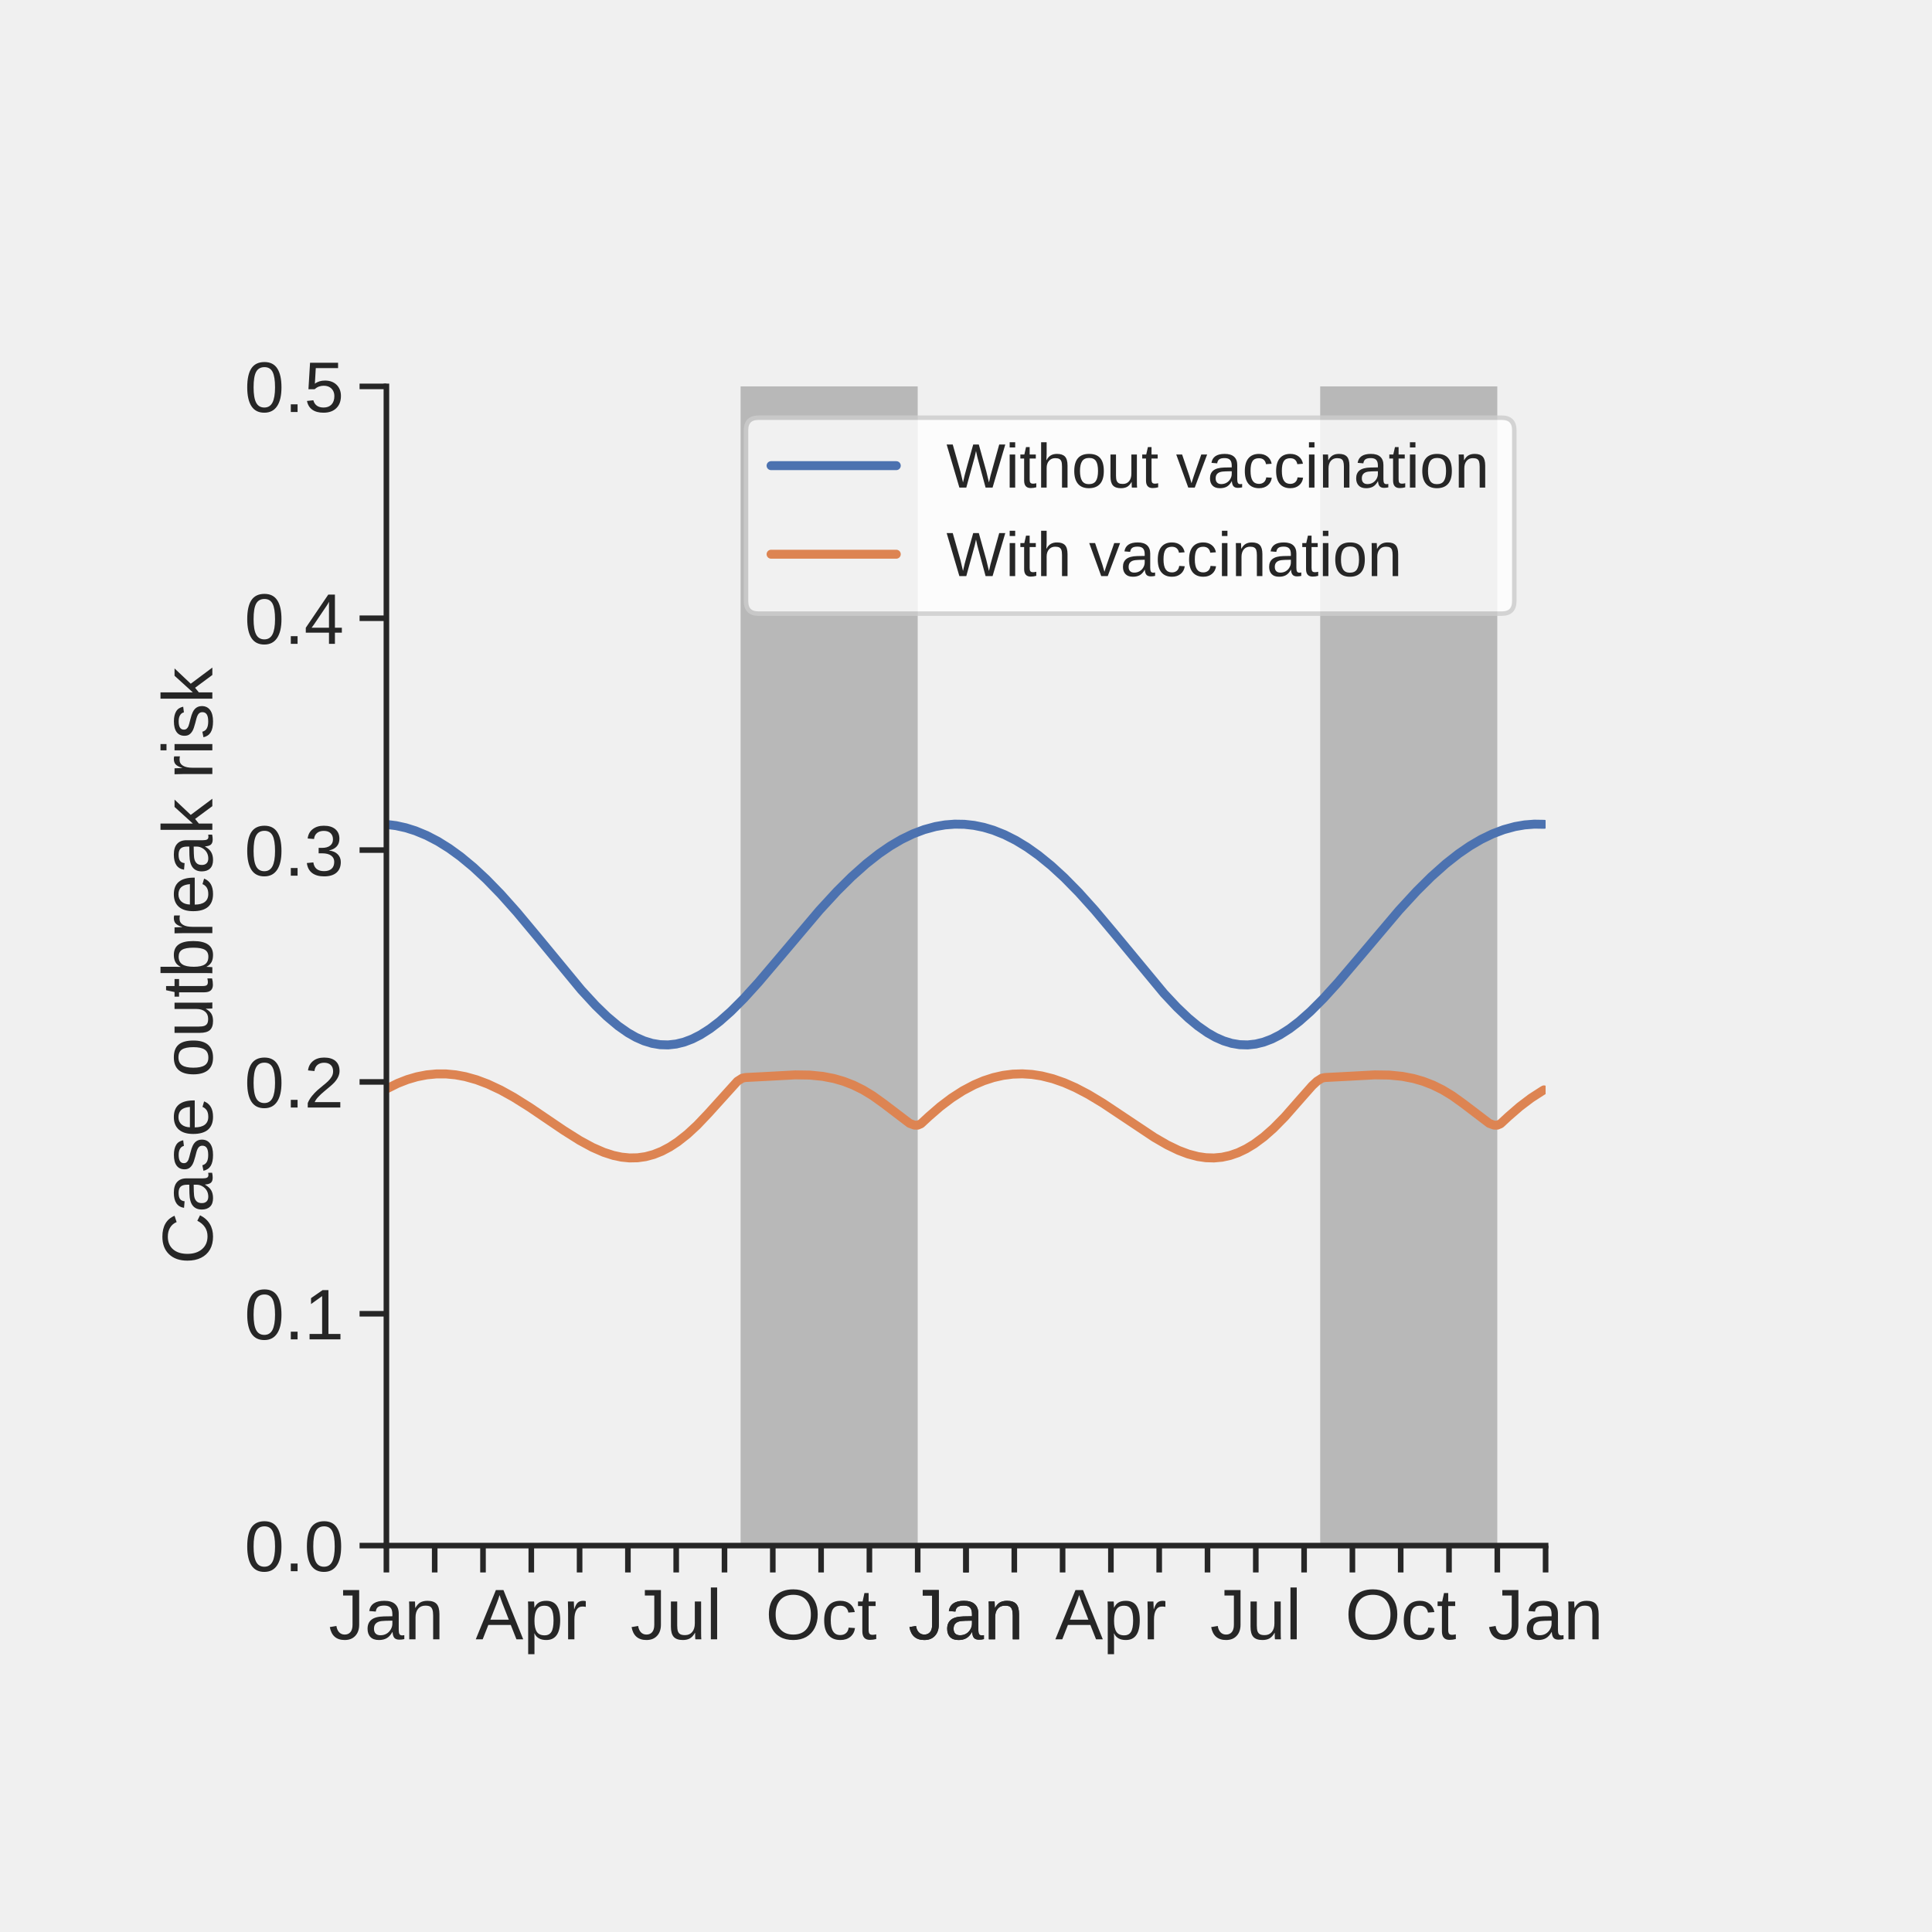
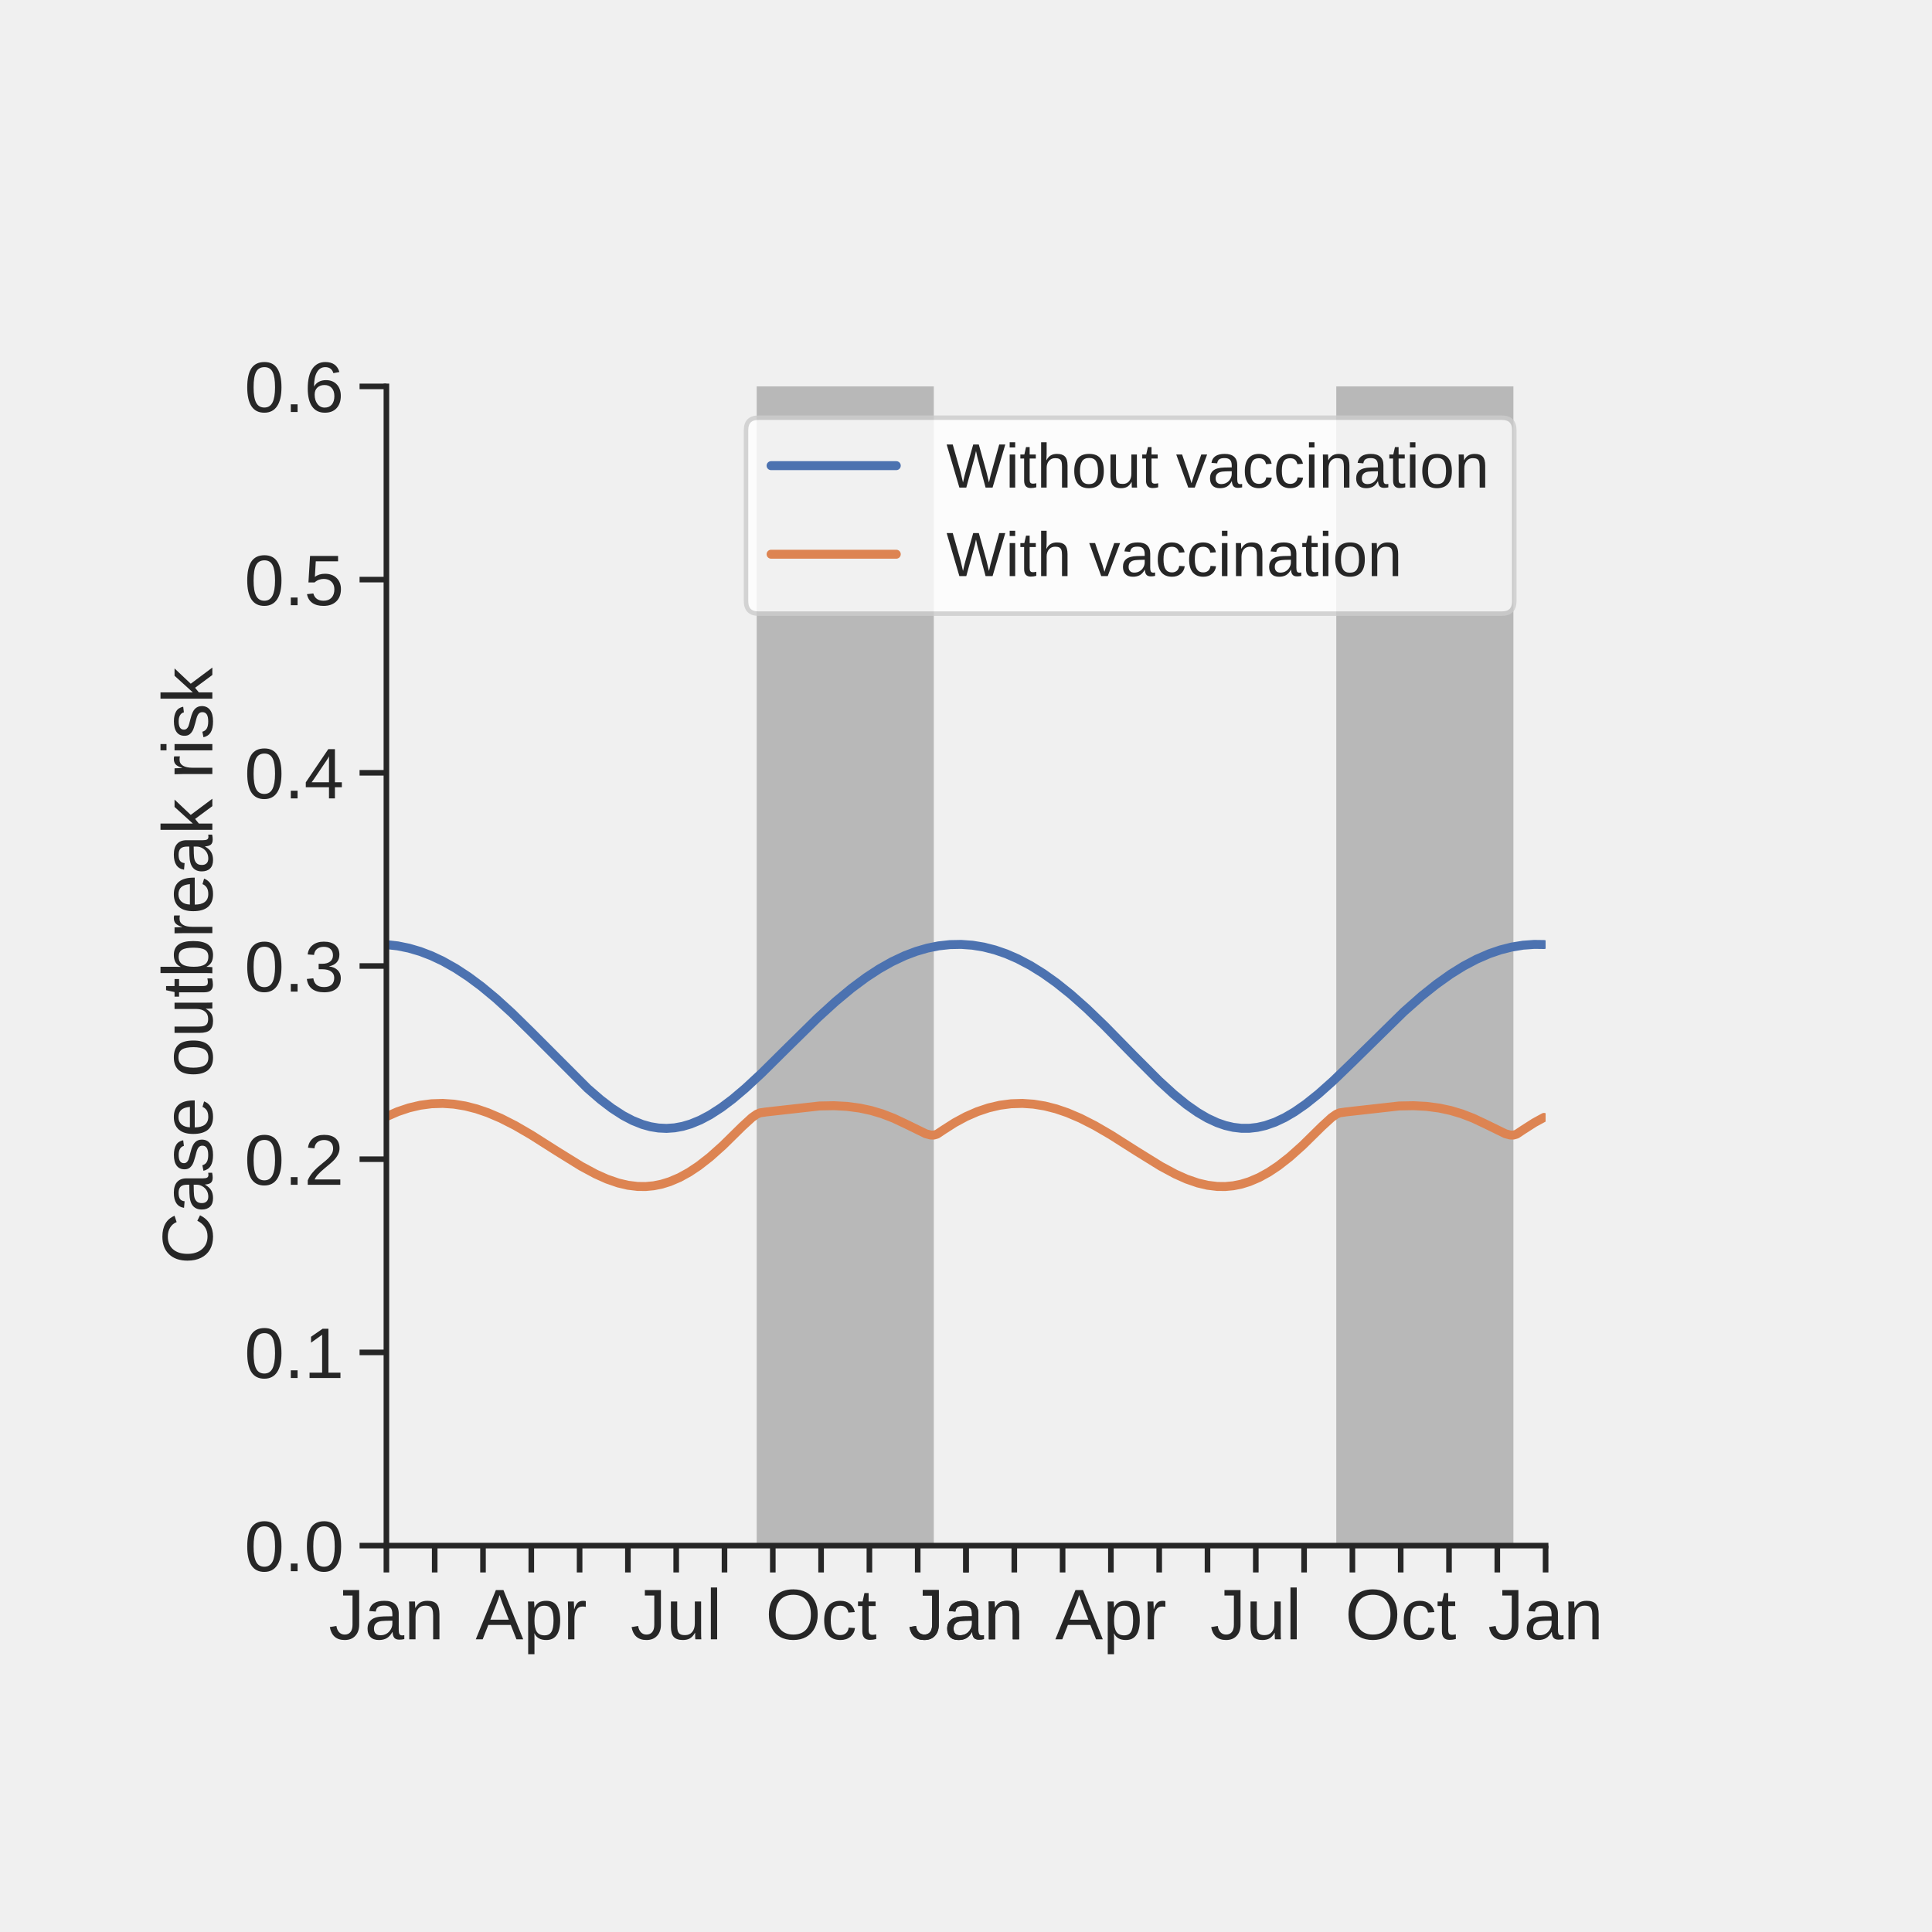
<svg xmlns="http://www.w3.org/2000/svg" xmlns:xlink="http://www.w3.org/1999/xlink" width="432pt" height="432pt" viewBox="0 0 432 432" version="1.1">
  <defs>
    <style type="text/css">*{stroke-linejoin: round; stroke-linecap: butt}</style>
  </defs>
  <g id="figure_1">
    <g id="patch_1">
      <path d="M 0 432  L 432 432  L 432 0  L 0 0  L 0 432  z " style="fill: none" />
    </g>
    <g id="axes_1">
      <g id="patch_2">
        <path d="M 86.4 345.6  L 345.6 345.6  L 345.6 86.4  L 86.4 86.4  L 86.4 345.6  z " style="fill: none" />
      </g>
      <g id="matplotlib.axis_1">
        <g id="xtick_1">
          <g id="line2d_1">
            <defs>
-               <path id="m3dc0d1cad6" d="M 0 0  L 0 6  " style="stroke: #262626; stroke-width: 1.25" />
+               <path id="m0ba35dffe3" d="M 0 0  L 0 6  " style="stroke: #262626; stroke-width: 1.25" />
            </defs>
            <g>
-               <use xlink:href="#m3dc0d1cad6" x="86.4" y="345.6" style="fill: #262626; stroke: #262626; stroke-width: 1.25" />
+               <use xlink:href="#m0ba35dffe3" x="86.4" y="345.6" style="fill: #262626; stroke: #262626; stroke-width: 1.25" />
            </g>
          </g>
          <g id="text_1">
            <text style="fill: #262626; font: 16px 'Arial', 'DejaVu Sans', 'Liberation Sans', 'Bitstream Vera Sans', sans-serif; text-anchor: middle" x="86.4" y="366.553" transform="rotate(-0 86.4 366.5525)">Jan</text>
          </g>
        </g>
        <g id="xtick_2">
          <g id="line2d_2">
            <g>
-               <use xlink:href="#m3dc0d1cad6" x="97.2" y="345.6" style="fill: #262626; stroke: #262626; stroke-width: 1.25" />
+               <use xlink:href="#m0ba35dffe3" x="97.2" y="345.6" style="fill: #262626; stroke: #262626; stroke-width: 1.25" />
            </g>
          </g>
        </g>
        <g id="xtick_3">
          <g id="line2d_3">
            <g>
-               <use xlink:href="#m3dc0d1cad6" x="108" y="345.6" style="fill: #262626; stroke: #262626; stroke-width: 1.25" />
+               <use xlink:href="#m0ba35dffe3" x="108" y="345.6" style="fill: #262626; stroke: #262626; stroke-width: 1.25" />
            </g>
          </g>
        </g>
        <g id="xtick_4">
          <g id="line2d_4">
            <g>
-               <use xlink:href="#m3dc0d1cad6" x="118.8" y="345.6" style="fill: #262626; stroke: #262626; stroke-width: 1.25" />
+               <use xlink:href="#m0ba35dffe3" x="118.8" y="345.6" style="fill: #262626; stroke: #262626; stroke-width: 1.25" />
            </g>
          </g>
          <g id="text_2">
            <text style="fill: #262626; font: 16px 'Arial', 'DejaVu Sans', 'Liberation Sans', 'Bitstream Vera Sans', sans-serif; text-anchor: middle" x="118.8" y="366.553" transform="rotate(-0 118.8 366.5525)">Apr</text>
          </g>
        </g>
        <g id="xtick_5">
          <g id="line2d_5">
            <g>
-               <use xlink:href="#m3dc0d1cad6" x="129.6" y="345.6" style="fill: #262626; stroke: #262626; stroke-width: 1.25" />
+               <use xlink:href="#m0ba35dffe3" x="129.6" y="345.6" style="fill: #262626; stroke: #262626; stroke-width: 1.25" />
            </g>
          </g>
        </g>
        <g id="xtick_6">
          <g id="line2d_6">
            <g>
-               <use xlink:href="#m3dc0d1cad6" x="140.4" y="345.6" style="fill: #262626; stroke: #262626; stroke-width: 1.25" />
+               <use xlink:href="#m0ba35dffe3" x="140.4" y="345.6" style="fill: #262626; stroke: #262626; stroke-width: 1.25" />
            </g>
          </g>
        </g>
        <g id="xtick_7">
          <g id="line2d_7">
            <g>
-               <use xlink:href="#m3dc0d1cad6" x="151.2" y="345.6" style="fill: #262626; stroke: #262626; stroke-width: 1.25" />
+               <use xlink:href="#m0ba35dffe3" x="151.2" y="345.6" style="fill: #262626; stroke: #262626; stroke-width: 1.25" />
            </g>
          </g>
          <g id="text_3">
            <text style="fill: #262626; font: 16px 'Arial', 'DejaVu Sans', 'Liberation Sans', 'Bitstream Vera Sans', sans-serif; text-anchor: middle" x="151.2" y="366.553" transform="rotate(-0 151.2 366.5525)">Jul</text>
          </g>
        </g>
        <g id="xtick_8">
          <g id="line2d_8">
            <g>
-               <use xlink:href="#m3dc0d1cad6" x="162" y="345.6" style="fill: #262626; stroke: #262626; stroke-width: 1.25" />
+               <use xlink:href="#m0ba35dffe3" x="162" y="345.6" style="fill: #262626; stroke: #262626; stroke-width: 1.25" />
            </g>
          </g>
        </g>
        <g id="xtick_9">
          <g id="line2d_9">
            <g>
-               <use xlink:href="#m3dc0d1cad6" x="172.8" y="345.6" style="fill: #262626; stroke: #262626; stroke-width: 1.25" />
+               <use xlink:href="#m0ba35dffe3" x="172.8" y="345.6" style="fill: #262626; stroke: #262626; stroke-width: 1.25" />
            </g>
          </g>
        </g>
        <g id="xtick_10">
          <g id="line2d_10">
            <g>
-               <use xlink:href="#m3dc0d1cad6" x="183.6" y="345.6" style="fill: #262626; stroke: #262626; stroke-width: 1.25" />
+               <use xlink:href="#m0ba35dffe3" x="183.6" y="345.6" style="fill: #262626; stroke: #262626; stroke-width: 1.25" />
            </g>
          </g>
          <g id="text_4">
            <text style="fill: #262626; font: 16px 'Arial', 'DejaVu Sans', 'Liberation Sans', 'Bitstream Vera Sans', sans-serif; text-anchor: middle" x="183.6" y="366.553" transform="rotate(-0 183.6 366.5525)">Oct</text>
          </g>
        </g>
        <g id="xtick_11">
          <g id="line2d_11">
            <g>
-               <use xlink:href="#m3dc0d1cad6" x="194.4" y="345.6" style="fill: #262626; stroke: #262626; stroke-width: 1.25" />
+               <use xlink:href="#m0ba35dffe3" x="194.4" y="345.6" style="fill: #262626; stroke: #262626; stroke-width: 1.25" />
            </g>
          </g>
        </g>
        <g id="xtick_12">
          <g id="line2d_12">
            <g>
-               <use xlink:href="#m3dc0d1cad6" x="205.2" y="345.6" style="fill: #262626; stroke: #262626; stroke-width: 1.25" />
+               <use xlink:href="#m0ba35dffe3" x="205.2" y="345.6" style="fill: #262626; stroke: #262626; stroke-width: 1.25" />
            </g>
          </g>
        </g>
        <g id="xtick_13">
          <g id="line2d_13">
            <g>
-               <use xlink:href="#m3dc0d1cad6" x="216" y="345.6" style="fill: #262626; stroke: #262626; stroke-width: 1.25" />
+               <use xlink:href="#m0ba35dffe3" x="216" y="345.6" style="fill: #262626; stroke: #262626; stroke-width: 1.25" />
            </g>
          </g>
          <g id="text_5">
            <text style="fill: #262626; font: 16px 'Arial', 'DejaVu Sans', 'Liberation Sans', 'Bitstream Vera Sans', sans-serif; text-anchor: middle" x="216" y="366.553" transform="rotate(-0 216 366.5525)">Jan</text>
          </g>
        </g>
        <g id="xtick_14">
          <g id="line2d_14">
            <g>
-               <use xlink:href="#m3dc0d1cad6" x="216" y="345.6" style="fill: #262626; stroke: #262626; stroke-width: 1.25" />
+               <use xlink:href="#m0ba35dffe3" x="216" y="345.6" style="fill: #262626; stroke: #262626; stroke-width: 1.25" />
            </g>
          </g>
          <g id="text_6">
            <text style="fill: #262626; font: 16px 'Arial', 'DejaVu Sans', 'Liberation Sans', 'Bitstream Vera Sans', sans-serif; text-anchor: middle" x="216" y="366.553" transform="rotate(-0 216 366.5525)">Jan</text>
          </g>
        </g>
        <g id="xtick_15">
          <g id="line2d_15">
            <g>
-               <use xlink:href="#m3dc0d1cad6" x="226.8" y="345.6" style="fill: #262626; stroke: #262626; stroke-width: 1.25" />
+               <use xlink:href="#m0ba35dffe3" x="226.8" y="345.6" style="fill: #262626; stroke: #262626; stroke-width: 1.25" />
            </g>
          </g>
        </g>
        <g id="xtick_16">
          <g id="line2d_16">
            <g>
-               <use xlink:href="#m3dc0d1cad6" x="237.6" y="345.6" style="fill: #262626; stroke: #262626; stroke-width: 1.25" />
+               <use xlink:href="#m0ba35dffe3" x="237.6" y="345.6" style="fill: #262626; stroke: #262626; stroke-width: 1.25" />
            </g>
          </g>
        </g>
        <g id="xtick_17">
          <g id="line2d_17">
            <g>
-               <use xlink:href="#m3dc0d1cad6" x="248.4" y="345.6" style="fill: #262626; stroke: #262626; stroke-width: 1.25" />
+               <use xlink:href="#m0ba35dffe3" x="248.4" y="345.6" style="fill: #262626; stroke: #262626; stroke-width: 1.25" />
            </g>
          </g>
          <g id="text_7">
            <text style="fill: #262626; font: 16px 'Arial', 'DejaVu Sans', 'Liberation Sans', 'Bitstream Vera Sans', sans-serif; text-anchor: middle" x="248.4" y="366.553" transform="rotate(-0 248.4 366.5525)">Apr</text>
          </g>
        </g>
        <g id="xtick_18">
          <g id="line2d_18">
            <g>
-               <use xlink:href="#m3dc0d1cad6" x="259.2" y="345.6" style="fill: #262626; stroke: #262626; stroke-width: 1.25" />
+               <use xlink:href="#m0ba35dffe3" x="259.2" y="345.6" style="fill: #262626; stroke: #262626; stroke-width: 1.25" />
            </g>
          </g>
        </g>
        <g id="xtick_19">
          <g id="line2d_19">
            <g>
-               <use xlink:href="#m3dc0d1cad6" x="270" y="345.6" style="fill: #262626; stroke: #262626; stroke-width: 1.25" />
+               <use xlink:href="#m0ba35dffe3" x="270" y="345.6" style="fill: #262626; stroke: #262626; stroke-width: 1.25" />
            </g>
          </g>
        </g>
        <g id="xtick_20">
          <g id="line2d_20">
            <g>
-               <use xlink:href="#m3dc0d1cad6" x="280.8" y="345.6" style="fill: #262626; stroke: #262626; stroke-width: 1.25" />
+               <use xlink:href="#m0ba35dffe3" x="280.8" y="345.6" style="fill: #262626; stroke: #262626; stroke-width: 1.25" />
            </g>
          </g>
          <g id="text_8">
            <text style="fill: #262626; font: 16px 'Arial', 'DejaVu Sans', 'Liberation Sans', 'Bitstream Vera Sans', sans-serif; text-anchor: middle" x="280.8" y="366.553" transform="rotate(-0 280.8 366.5525)">Jul</text>
          </g>
        </g>
        <g id="xtick_21">
          <g id="line2d_21">
            <g>
-               <use xlink:href="#m3dc0d1cad6" x="291.6" y="345.6" style="fill: #262626; stroke: #262626; stroke-width: 1.25" />
+               <use xlink:href="#m0ba35dffe3" x="291.6" y="345.6" style="fill: #262626; stroke: #262626; stroke-width: 1.25" />
            </g>
          </g>
        </g>
        <g id="xtick_22">
          <g id="line2d_22">
            <g>
-               <use xlink:href="#m3dc0d1cad6" x="302.4" y="345.6" style="fill: #262626; stroke: #262626; stroke-width: 1.25" />
+               <use xlink:href="#m0ba35dffe3" x="302.4" y="345.6" style="fill: #262626; stroke: #262626; stroke-width: 1.25" />
            </g>
          </g>
        </g>
        <g id="xtick_23">
          <g id="line2d_23">
            <g>
-               <use xlink:href="#m3dc0d1cad6" x="313.2" y="345.6" style="fill: #262626; stroke: #262626; stroke-width: 1.25" />
+               <use xlink:href="#m0ba35dffe3" x="313.2" y="345.6" style="fill: #262626; stroke: #262626; stroke-width: 1.25" />
            </g>
          </g>
          <g id="text_9">
            <text style="fill: #262626; font: 16px 'Arial', 'DejaVu Sans', 'Liberation Sans', 'Bitstream Vera Sans', sans-serif; text-anchor: middle" x="313.2" y="366.553" transform="rotate(-0 313.2 366.5525)">Oct</text>
          </g>
        </g>
        <g id="xtick_24">
          <g id="line2d_24">
            <g>
-               <use xlink:href="#m3dc0d1cad6" x="324" y="345.6" style="fill: #262626; stroke: #262626; stroke-width: 1.25" />
+               <use xlink:href="#m0ba35dffe3" x="324" y="345.6" style="fill: #262626; stroke: #262626; stroke-width: 1.25" />
            </g>
          </g>
        </g>
        <g id="xtick_25">
          <g id="line2d_25">
            <g>
-               <use xlink:href="#m3dc0d1cad6" x="334.8" y="345.6" style="fill: #262626; stroke: #262626; stroke-width: 1.25" />
+               <use xlink:href="#m0ba35dffe3" x="334.8" y="345.6" style="fill: #262626; stroke: #262626; stroke-width: 1.25" />
            </g>
          </g>
        </g>
        <g id="xtick_26">
          <g id="line2d_26">
            <g>
-               <use xlink:href="#m3dc0d1cad6" x="345.6" y="345.6" style="fill: #262626; stroke: #262626; stroke-width: 1.25" />
+               <use xlink:href="#m0ba35dffe3" x="345.6" y="345.6" style="fill: #262626; stroke: #262626; stroke-width: 1.25" />
            </g>
          </g>
          <g id="text_10">
            <text style="fill: #262626; font: 16px 'Arial', 'DejaVu Sans', 'Liberation Sans', 'Bitstream Vera Sans', sans-serif; text-anchor: middle" x="345.6" y="366.553" transform="rotate(-0 345.6 366.5525)">Jan</text>
          </g>
        </g>
        <g id="text_11">
          <text style="fill: #262626; font: 16px 'Arial', 'DejaVu Sans', 'Liberation Sans', 'Bitstream Vera Sans', sans-serif; text-anchor: middle" x="216" y="385.185" transform="rotate(-0 216 385.185)"> </text>
        </g>
      </g>
      <g id="matplotlib.axis_2">
        <g id="ytick_1">
          <g id="line2d_27">
            <defs>
-               <path id="m53c6627543" d="M 0 0  L -6 0  " style="stroke: #262626; stroke-width: 1.25" />
+               <path id="m73443c0eb0" d="M 0 0  L -6 0  " style="stroke: #262626; stroke-width: 1.25" />
            </defs>
            <g>
-               <use xlink:href="#m53c6627543" x="86.4" y="345.6" style="fill: #262626; stroke: #262626; stroke-width: 1.25" />
+               <use xlink:href="#m73443c0eb0" x="86.4" y="345.6" style="fill: #262626; stroke: #262626; stroke-width: 1.25" />
            </g>
          </g>
          <g id="text_12">
            <text style="fill: #262626; font: 16px 'Arial', 'DejaVu Sans', 'Liberation Sans', 'Bitstream Vera Sans', sans-serif; text-anchor: end" x="76.9" y="351.326" transform="rotate(-0 76.9 351.3263)">0.0</text>
          </g>
        </g>
        <g id="ytick_2">
          <g id="line2d_28">
            <g>
-               <use xlink:href="#m53c6627543" x="86.4" y="293.76" style="fill: #262626; stroke: #262626; stroke-width: 1.25" />
+               <use xlink:href="#m73443c0eb0" x="86.4" y="302.4" style="fill: #262626; stroke: #262626; stroke-width: 1.25" />
            </g>
          </g>
          <g id="text_13">
-             <text style="fill: #262626; font: 16px 'Arial', 'DejaVu Sans', 'Liberation Sans', 'Bitstream Vera Sans', sans-serif; text-anchor: end" x="76.9" y="299.486" transform="rotate(-0 76.9 299.4862)">0.1</text>
+             <text style="fill: #262626; font: 16px 'Arial', 'DejaVu Sans', 'Liberation Sans', 'Bitstream Vera Sans', sans-serif; text-anchor: end" x="76.9" y="308.126" transform="rotate(-0 76.9 308.1263)">0.1</text>
          </g>
        </g>
        <g id="ytick_3">
          <g id="line2d_29">
            <g>
-               <use xlink:href="#m53c6627543" x="86.4" y="241.92" style="fill: #262626; stroke: #262626; stroke-width: 1.25" />
+               <use xlink:href="#m73443c0eb0" x="86.4" y="259.2" style="fill: #262626; stroke: #262626; stroke-width: 1.25" />
            </g>
          </g>
          <g id="text_14">
-             <text style="fill: #262626; font: 16px 'Arial', 'DejaVu Sans', 'Liberation Sans', 'Bitstream Vera Sans', sans-serif; text-anchor: end" x="76.9" y="247.646" transform="rotate(-0 76.9 247.6463)">0.2</text>
+             <text style="fill: #262626; font: 16px 'Arial', 'DejaVu Sans', 'Liberation Sans', 'Bitstream Vera Sans', sans-serif; text-anchor: end" x="76.9" y="264.926" transform="rotate(-0 76.9 264.9262)">0.2</text>
          </g>
        </g>
        <g id="ytick_4">
          <g id="line2d_30">
            <g>
-               <use xlink:href="#m53c6627543" x="86.4" y="190.08" style="fill: #262626; stroke: #262626; stroke-width: 1.25" />
+               <use xlink:href="#m73443c0eb0" x="86.4" y="216" style="fill: #262626; stroke: #262626; stroke-width: 1.25" />
            </g>
          </g>
          <g id="text_15">
-             <text style="fill: #262626; font: 16px 'Arial', 'DejaVu Sans', 'Liberation Sans', 'Bitstream Vera Sans', sans-serif; text-anchor: end" x="76.9" y="195.806" transform="rotate(-0 76.9 195.8063)">0.3</text>
+             <text style="fill: #262626; font: 16px 'Arial', 'DejaVu Sans', 'Liberation Sans', 'Bitstream Vera Sans', sans-serif; text-anchor: end" x="76.9" y="221.726" transform="rotate(-0 76.9 221.7262)">0.3</text>
          </g>
        </g>
        <g id="ytick_5">
          <g id="line2d_31">
            <g>
-               <use xlink:href="#m53c6627543" x="86.4" y="138.24" style="fill: #262626; stroke: #262626; stroke-width: 1.25" />
+               <use xlink:href="#m73443c0eb0" x="86.4" y="172.8" style="fill: #262626; stroke: #262626; stroke-width: 1.25" />
            </g>
          </g>
          <g id="text_16">
-             <text style="fill: #262626; font: 16px 'Arial', 'DejaVu Sans', 'Liberation Sans', 'Bitstream Vera Sans', sans-serif; text-anchor: end" x="76.9" y="143.966" transform="rotate(-0 76.9 143.9663)">0.4</text>
+             <text style="fill: #262626; font: 16px 'Arial', 'DejaVu Sans', 'Liberation Sans', 'Bitstream Vera Sans', sans-serif; text-anchor: end" x="76.9" y="178.526" transform="rotate(-0 76.9 178.5263)">0.4</text>
          </g>
        </g>
        <g id="ytick_6">
          <g id="line2d_32">
            <g>
-               <use xlink:href="#m53c6627543" x="86.4" y="86.4" style="fill: #262626; stroke: #262626; stroke-width: 1.25" />
+               <use xlink:href="#m73443c0eb0" x="86.4" y="129.6" style="fill: #262626; stroke: #262626; stroke-width: 1.25" />
            </g>
          </g>
          <g id="text_17">
-             <text style="fill: #262626; font: 16px 'Arial', 'DejaVu Sans', 'Liberation Sans', 'Bitstream Vera Sans', sans-serif; text-anchor: end" x="76.9" y="92.126" transform="rotate(-0 76.9 92.12625)">0.5</text>
-           </g>
-         </g>
-         <g id="text_18">
+             <text style="fill: #262626; font: 16px 'Arial', 'DejaVu Sans', 'Liberation Sans', 'Bitstream Vera Sans', sans-serif; text-anchor: end" x="76.9" y="135.326" transform="rotate(-0 76.9 135.3262)">0.5</text>
+           </g>
+         </g>
+         <g id="ytick_7">
+           <g id="line2d_33">
+             <g>
+               <use xlink:href="#m73443c0eb0" x="86.4" y="86.4" style="fill: #262626; stroke: #262626; stroke-width: 1.25" />
+             </g>
+           </g>
+           <g id="text_18">
+             <text style="fill: #262626; font: 16px 'Arial', 'DejaVu Sans', 'Liberation Sans', 'Bitstream Vera Sans', sans-serif; text-anchor: end" x="76.9" y="92.126" transform="rotate(-0 76.9 92.12625)">0.6</text>
+           </g>
+         </g>
+         <g id="text_19">
          <text style="fill: #262626; font: 16px 'Arial', 'DejaVu Sans', 'Liberation Sans', 'Bitstream Vera Sans', sans-serif; text-anchor: middle" x="47.48" y="216" transform="rotate(-90 47.48 216)">Case outbreak risk</text>
        </g>
      </g>
      <g id="PolyCollection_1">
        <defs>
-           <path id="m8f6cd0f11e" d="M 205.2 -86.4  L 165.6 -86.4  L 165.6 -345.6  L 205.2 -345.6  L 205.2 -345.6  L 205.2 -86.4  z " />
+           <path id="m1755459ba9" d="M 208.8 -86.4  L 169.2 -86.4  L 169.2 -345.6  L 208.8 -345.6  L 208.8 -345.6  L 208.8 -86.4  z " />
        </defs>
-         <g clip-path="url(#pce7b9d1aee)">
-           <use xlink:href="#m8f6cd0f11e" x="0" y="432" style="fill: #808080; fill-opacity: 0.5" />
+         <g clip-path="url(#p16341aadd0)">
+           <use xlink:href="#m1755459ba9" x="0" y="432" style="fill: #808080; fill-opacity: 0.5" />
        </g>
      </g>
      <g id="PolyCollection_2">
        <defs>
-           <path id="me4ff52d425" d="M 334.8 -86.4  L 295.2 -86.4  L 295.2 -345.6  L 334.8 -345.6  L 334.8 -345.6  L 334.8 -86.4  z " />
+           <path id="m2780f9e7a5" d="M 338.4 -86.4  L 298.8 -86.4  L 298.8 -345.6  L 338.4 -345.6  L 338.4 -345.6  L 338.4 -86.4  z " />
        </defs>
-         <g clip-path="url(#pce7b9d1aee)">
-           <use xlink:href="#me4ff52d425" x="0" y="432" style="fill: #808080; fill-opacity: 0.5" />
-         </g>
-       </g>
-       <g id="line2d_33">
-         <path d="M 86.4 184.343  L 88.56 184.615  L 90.72 185.091  L 92.88 185.769  L 95.4 186.812  L 97.92 188.124  L 100.44 189.698  L 102.96 191.525  L 105.84 193.909  L 108.72 196.587  L 111.96 199.917  L 115.56 203.948  L 120.24 209.556  L 129.96 221.332  L 133.2 224.849  L 135.72 227.291  L 138.24 229.409  L 140.4 230.922  L 142.2 231.947  L 144 232.74  L 145.8 233.292  L 147.6 233.595  L 149.4 233.647  L 151.2 233.447  L 153 233.001  L 154.8 232.316  L 156.6 231.404  L 158.76 230.031  L 160.92 228.38  L 163.44 226.147  L 166.32 223.261  L 169.56 219.694  L 174.24 214.185  L 183.24 203.545  L 187.2 199.248  L 190.44 196.035  L 193.68 193.147  L 196.56 190.886  L 199.08 189.16  L 201.6 187.683  L 204.12 186.463  L 206.64 185.508  L 209.16 184.821  L 211.32 184.451  L 213.48 184.282  L 215.64 184.317  L 217.8 184.556  L 219.96 184.997  L 222.12 185.642  L 224.64 186.647  L 227.16 187.92  L 229.68 189.457  L 232.2 191.249  L 235.08 193.594  L 237.96 196.237  L 241.2 199.532  L 244.8 203.531  L 249.12 208.675  L 260.28 222.143  L 263.16 225.215  L 265.68 227.615  L 267.84 229.409  L 270 230.922  L 271.8 231.947  L 273.6 232.74  L 275.4 233.292  L 277.2 233.595  L 279 233.647  L 280.8 233.447  L 282.6 233.001  L 284.4 232.316  L 286.2 231.404  L 288.36 230.031  L 290.52 228.38  L 293.04 226.147  L 295.92 223.261  L 299.16 219.694  L 303.84 214.185  L 312.84 203.545  L 316.8 199.248  L 320.04 196.035  L 323.28 193.147  L 326.16 190.886  L 328.68 189.16  L 331.2 187.683  L 333.72 186.463  L 336.24 185.508  L 338.76 184.821  L 340.92 184.451  L 343.08 184.282  L 345.24 184.317  L 345.24 184.317  " clip-path="url(#pce7b9d1aee)" style="fill: none; stroke: #4c72b0; stroke-width: 2; stroke-linecap: round" />
+         <g clip-path="url(#p16341aadd0)">
+           <use xlink:href="#m2780f9e7a5" x="0" y="432" style="fill: #808080; fill-opacity: 0.5" />
+         </g>
      </g>
      <g id="line2d_34">
-         <path d="M 86.4 243.495  L 88.92 242.241  L 91.08 241.396  L 93.24 240.764  L 95.4 240.344  L 97.56 240.135  L 99.72 240.134  L 101.88 240.337  L 104.04 240.737  L 106.56 241.443  L 109.08 242.391  L 111.96 243.741  L 114.84 245.336  L 118.44 247.595  L 126 252.723  L 129.6 254.995  L 132.48 256.558  L 135 257.659  L 137.16 258.355  L 138.96 258.736  L 140.76 258.917  L 142.56 258.885  L 144.36 258.63  L 146.16 258.144  L 147.96 257.426  L 149.76 256.475  L 151.56 255.297  L 153.72 253.593  L 155.88 251.595  L 158.4 248.942  L 164.88 241.775  L 165.96 241.088  L 166.68 240.937  L 172.08 240.656  L 177.84 240.343  L 181.08 240.392  L 183.96 240.677  L 186.48 241.164  L 188.64 241.788  L 190.8 242.624  L 192.96 243.69  L 195.12 244.995  L 197.64 246.807  L 203.4 251.19  L 204.48 251.579  L 205.2 251.585  L 205.92 251.284  L 207.72 249.621  L 210.24 247.436  L 212.76 245.53  L 215.28 243.906  L 217.8 242.57  L 219.96 241.654  L 222.12 240.951  L 224.28 240.46  L 226.44 240.181  L 228.6 240.112  L 230.76 240.247  L 232.92 240.582  L 235.44 241.216  L 237.96 242.097  L 240.48 243.203  L 243.36 244.712  L 246.6 246.663  L 251.28 249.782  L 258.12 254.343  L 261 256.006  L 263.52 257.222  L 265.68 258.038  L 267.84 258.607  L 269.64 258.869  L 271.44 258.924  L 273.24 258.759  L 275.04 258.366  L 276.84 257.741  L 278.64 256.883  L 280.44 255.795  L 282.6 254.195  L 284.76 252.292  L 287.28 249.731  L 290.52 246.043  L 293.4 242.782  L 294.48 241.775  L 295.56 241.088  L 296.28 240.937  L 301.68 240.656  L 307.44 240.343  L 310.68 240.392  L 313.56 240.677  L 316.08 241.164  L 318.24 241.788  L 320.4 242.624  L 322.56 243.69  L 324.72 244.995  L 327.24 246.807  L 333 251.19  L 334.08 251.579  L 334.8 251.585  L 335.52 251.284  L 337.32 249.621  L 339.84 247.436  L 342.36 245.53  L 344.88 243.906  L 345.24 243.698  L 345.24 243.698  " clip-path="url(#pce7b9d1aee)" style="fill: none; stroke: #dd8452; stroke-width: 2; stroke-linecap: round" />
+         <path d="M 86.4 211.219  L 88.92 211.501  L 91.44 212.013  L 93.96 212.753  L 96.48 213.719  L 99 214.907  L 101.88 216.527  L 104.76 218.417  L 107.64 220.559  L 110.88 223.245  L 114.48 226.523  L 118.8 230.767  L 131.4 243.383  L 134.28 245.876  L 136.8 247.802  L 139.32 249.436  L 141.48 250.569  L 143.64 251.433  L 145.44 251.934  L 147.24 252.228  L 149.04 252.313  L 150.84 252.188  L 152.64 251.857  L 154.44 251.325  L 156.6 250.436  L 158.76 249.291  L 161.28 247.665  L 163.8 245.769  L 166.68 243.331  L 170.28 239.988  L 176.04 234.282  L 182.88 227.559  L 186.84 223.952  L 190.44 220.962  L 193.68 218.556  L 196.56 216.671  L 199.44 215.045  L 202.32 213.69  L 204.84 212.736  L 207.36 212.003  L 209.88 211.496  L 212.4 211.218  L 214.92 211.169  L 217.44 211.352  L 219.96 211.765  L 222.48 212.408  L 225 213.278  L 227.52 214.371  L 230.4 215.887  L 233.28 217.678  L 236.16 219.727  L 239.4 222.319  L 243 225.511  L 246.96 229.323  L 253.44 235.933  L 259.2 241.701  L 262.44 244.664  L 265.32 247.01  L 267.84 248.774  L 270 250.035  L 272.16 251.036  L 273.96 251.658  L 275.76 252.076  L 277.56 252.287  L 279.36 252.288  L 281.16 252.08  L 282.96 251.668  L 285.12 250.914  L 287.28 249.894  L 289.44 248.63  L 291.96 246.883  L 294.84 244.582  L 298.08 241.693  L 302.4 237.521  L 313.92 226.214  L 317.88 222.719  L 321.12 220.128  L 324.36 217.82  L 327.24 216.03  L 330.12 214.504  L 333 213.254  L 335.52 212.395  L 338.04 211.758  L 340.56 211.349  L 343.08 211.169  L 345.24 211.198  L 345.24 211.198  " clip-path="url(#p16341aadd0)" style="fill: none; stroke: #4c72b0; stroke-width: 2; stroke-linecap: round" />
+       </g>
+       <g id="line2d_35">
+         <path d="M 86.4 249.676  L 88.92 248.572  L 91.44 247.725  L 93.96 247.135  L 96.48 246.803  L 99 246.724  L 101.52 246.894  L 104.04 247.306  L 106.56 247.949  L 109.08 248.809  L 111.96 250.036  L 115.2 251.684  L 118.8 253.778  L 124.56 257.436  L 129.96 260.78  L 133.2 262.522  L 135.72 263.649  L 138.24 264.519  L 140.4 265.027  L 142.56 265.291  L 144.36 265.311  L 146.16 265.142  L 147.96 264.779  L 149.76 264.223  L 151.92 263.303  L 154.08 262.117  L 156.24 260.68  L 158.76 258.714  L 161.64 256.141  L 165.96 251.89  L 168.12 249.908  L 169.2 249.153  L 169.92 248.84  L 171.36 248.629  L 183.24 247.299  L 186.48 247.238  L 189.36 247.39  L 192.24 247.769  L 194.76 248.311  L 197.28 249.063  L 199.8 250.034  L 202.68 251.392  L 207 253.504  L 208.08 253.788  L 208.8 253.806  L 209.52 253.602  L 210.96 252.643  L 213.48 251.034  L 216 249.676  L 218.52 248.572  L 221.04 247.725  L 223.56 247.135  L 226.08 246.803  L 228.6 246.724  L 231.12 246.894  L 233.64 247.306  L 236.16 247.949  L 238.68 248.809  L 241.56 250.036  L 244.8 251.684  L 248.4 253.778  L 254.16 257.436  L 259.56 260.78  L 262.8 262.522  L 265.32 263.649  L 267.84 264.519  L 270 265.027  L 272.16 265.291  L 273.96 265.311  L 275.76 265.142  L 277.56 264.779  L 279.36 264.223  L 281.52 263.303  L 283.68 262.117  L 285.84 260.68  L 288.36 258.714  L 291.24 256.141  L 295.56 251.89  L 297.72 249.908  L 298.8 249.153  L 299.52 248.84  L 300.96 248.629  L 312.84 247.299  L 316.08 247.238  L 318.96 247.39  L 321.84 247.769  L 324.36 248.311  L 326.88 249.063  L 329.4 250.034  L 332.28 251.392  L 336.6 253.504  L 337.68 253.788  L 338.4 253.806  L 339.12 253.602  L 340.56 252.643  L 343.08 251.034  L 345.24 249.854  L 345.24 249.854  " clip-path="url(#p16341aadd0)" style="fill: none; stroke: #dd8452; stroke-width: 2; stroke-linecap: round" />
      </g>
      <g id="patch_3">
        <path d="M 86.4 345.6  L 86.4 86.4  " style="fill: none; stroke: #262626; stroke-width: 1.25; stroke-linejoin: miter; stroke-linecap: square" />
      </g>
      <g id="patch_4">
        <path d="M 86.4 345.6  L 345.6 345.6  " style="fill: none; stroke: #262626; stroke-width: 1.25; stroke-linejoin: miter; stroke-linecap: square" />
      </g>
      <g id="legend_1">
        <g id="patch_5">
          <path d="M 169.613 137.207  L 335.8 137.207  Q 338.6 137.207 338.6 134.407  L 338.6 96.2  Q 338.6 93.4 335.8 93.4  L 169.613 93.4  Q 166.813 93.4 166.813 96.2  L 166.813 134.407  Q 166.813 137.207 169.613 137.207  z " style="fill: #ffffff; opacity: 0.8; stroke: #cccccc; stroke-linejoin: miter" />
        </g>
-         <g id="line2d_35">
+         <g id="line2d_36">
          <path d="M 172.413 104.121  L 186.413 104.121  L 200.413 104.121  " style="fill: none; stroke: #4c72b0; stroke-width: 2; stroke-linecap: round" />
        </g>
-         <g id="text_19">
+         <g id="text_20">
          <text style="fill: #262626; font: 14px 'Arial', 'DejaVu Sans', 'Liberation Sans', 'Bitstream Vera Sans', sans-serif; text-anchor: start" x="211.613" y="109.021" transform="rotate(-0 211.6134 109.0209)">Without vaccination</text>
        </g>
-         <g id="line2d_36">
+         <g id="line2d_37">
          <path d="M 172.413 123.924  L 186.413 123.924  L 200.413 123.924  " style="fill: none; stroke: #dd8452; stroke-width: 2; stroke-linecap: round" />
        </g>
-         <g id="text_20">
+         <g id="text_21">
          <text style="fill: #262626; font: 14px 'Arial', 'DejaVu Sans', 'Liberation Sans', 'Bitstream Vera Sans', sans-serif; text-anchor: start" x="211.613" y="128.824" transform="rotate(-0 211.6134 128.8244)">With vaccination</text>
        </g>
      </g>
    </g>
  </g>
  <defs>
-     <clipPath id="pce7b9d1aee">
+     <clipPath id="p16341aadd0">
      <rect x="86.4" y="86.4" width="259.2" height="259.2" />
    </clipPath>
  </defs>
</svg>
